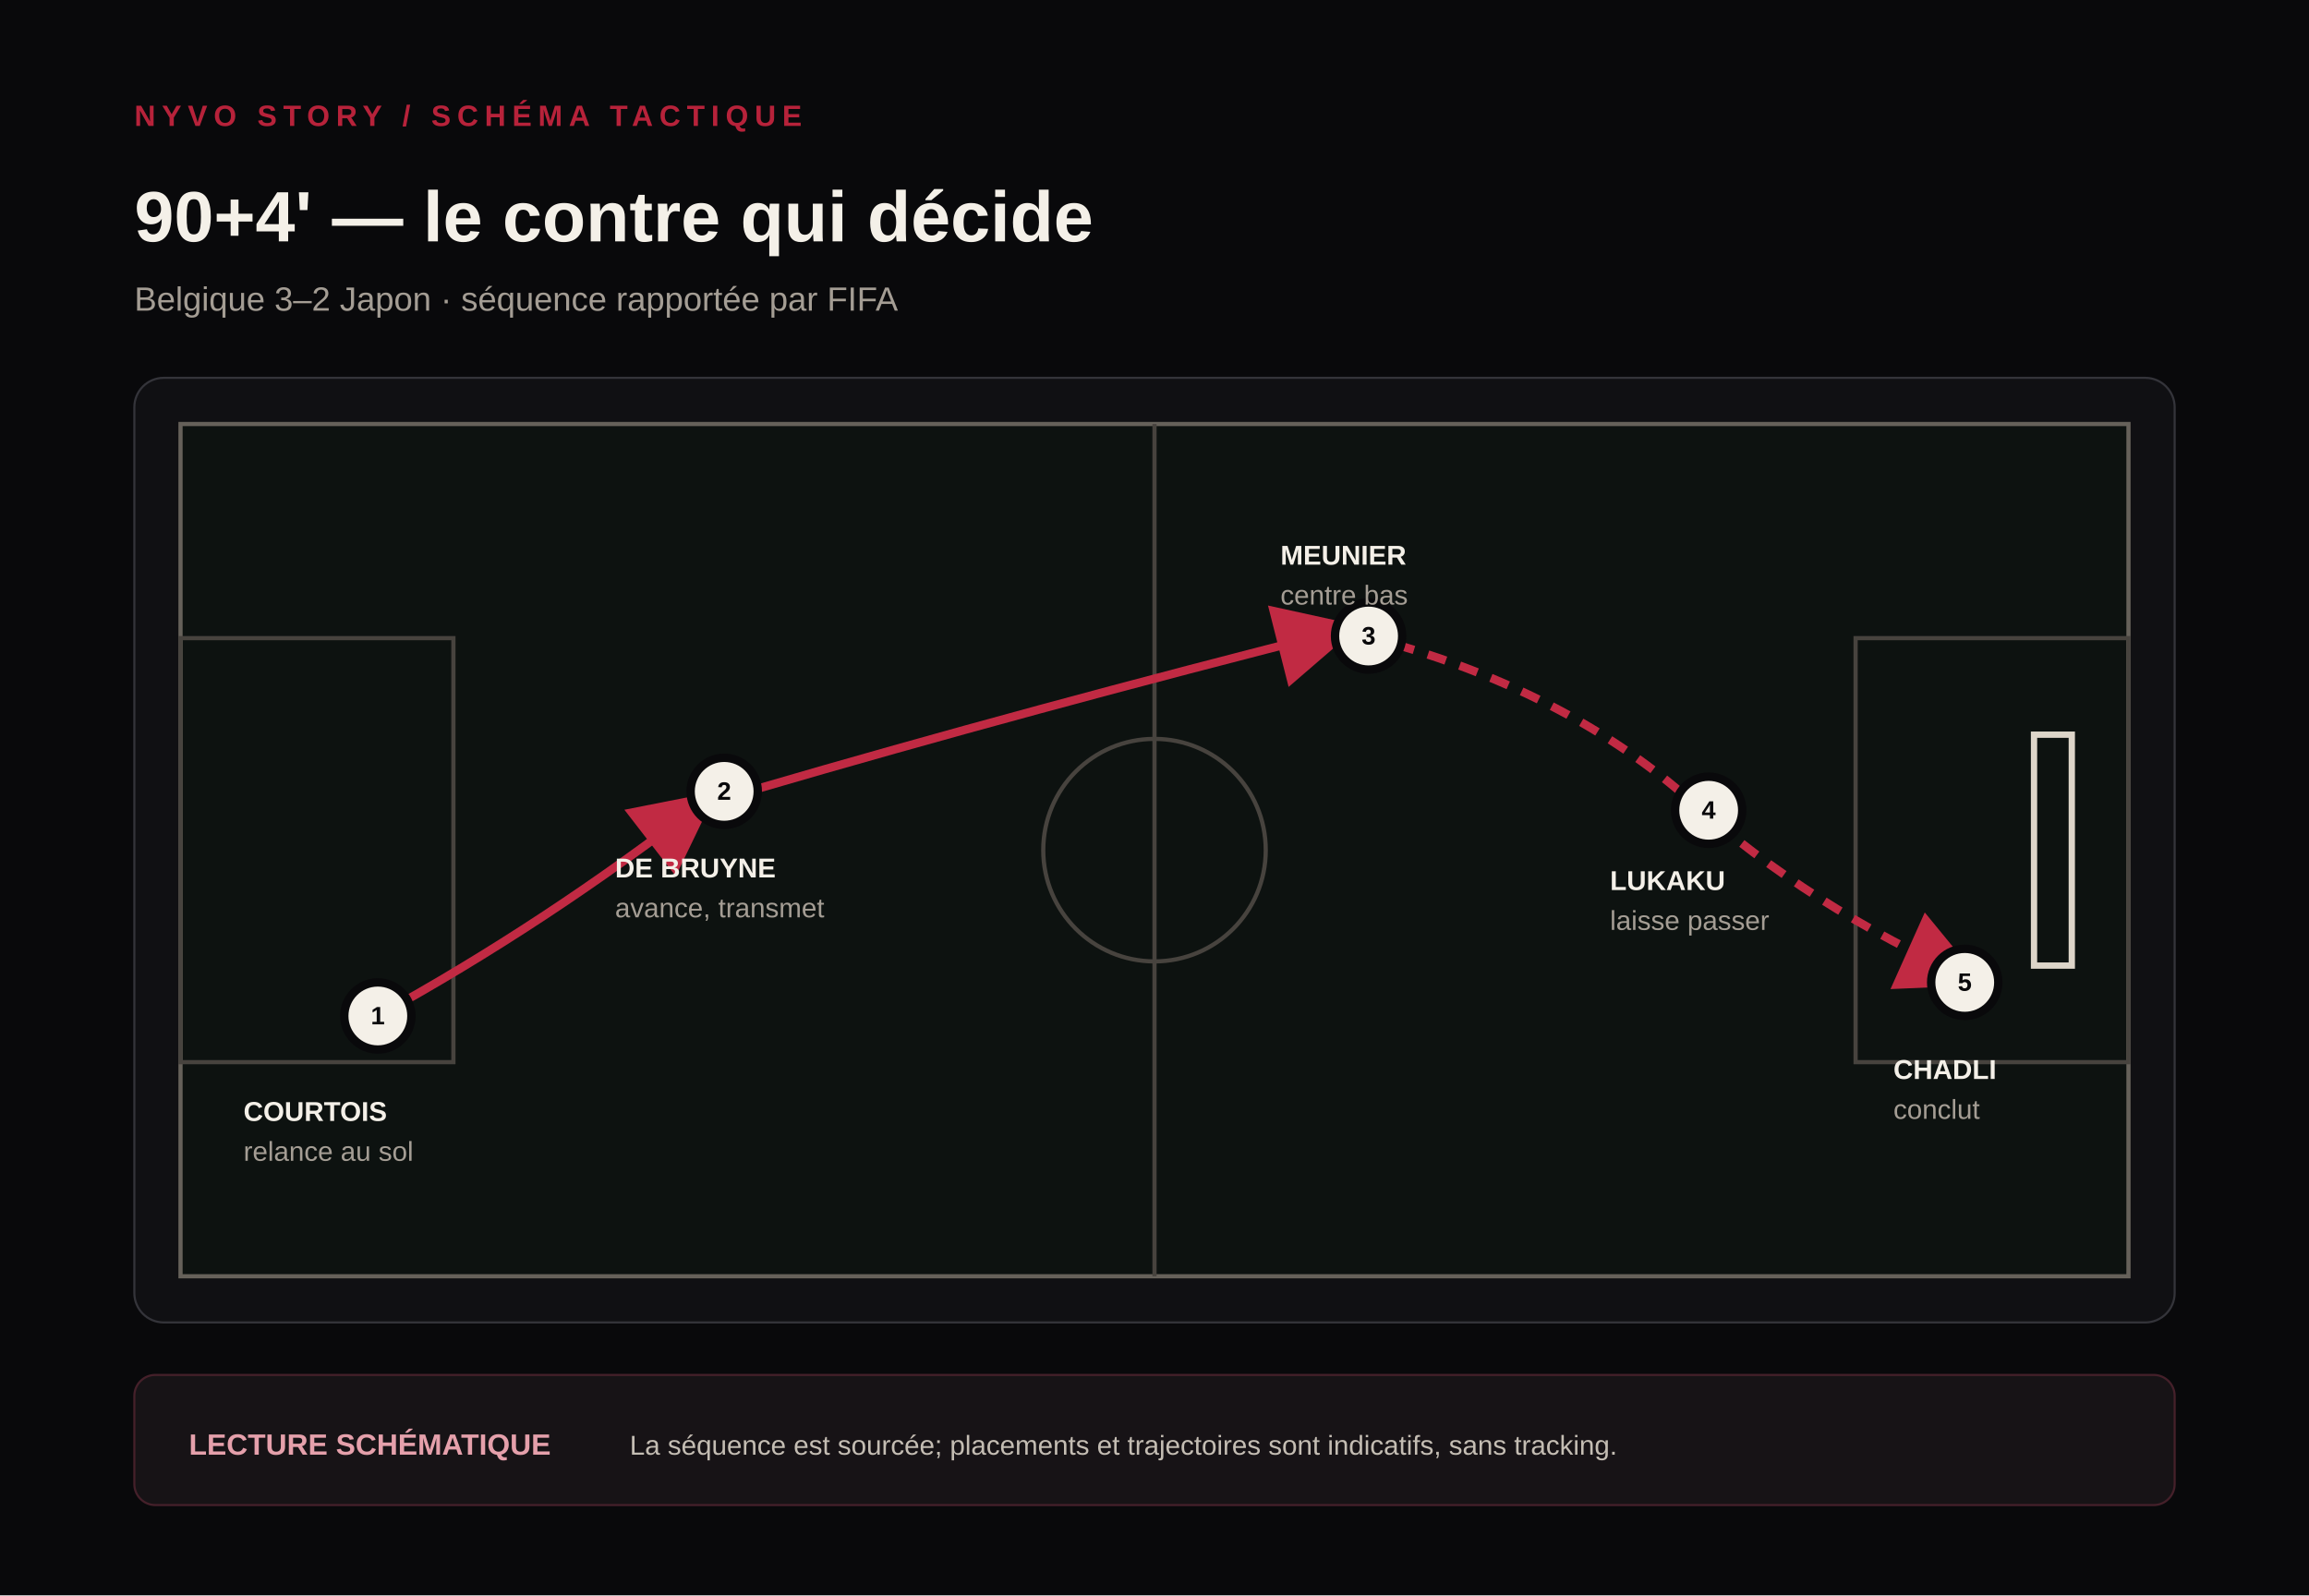
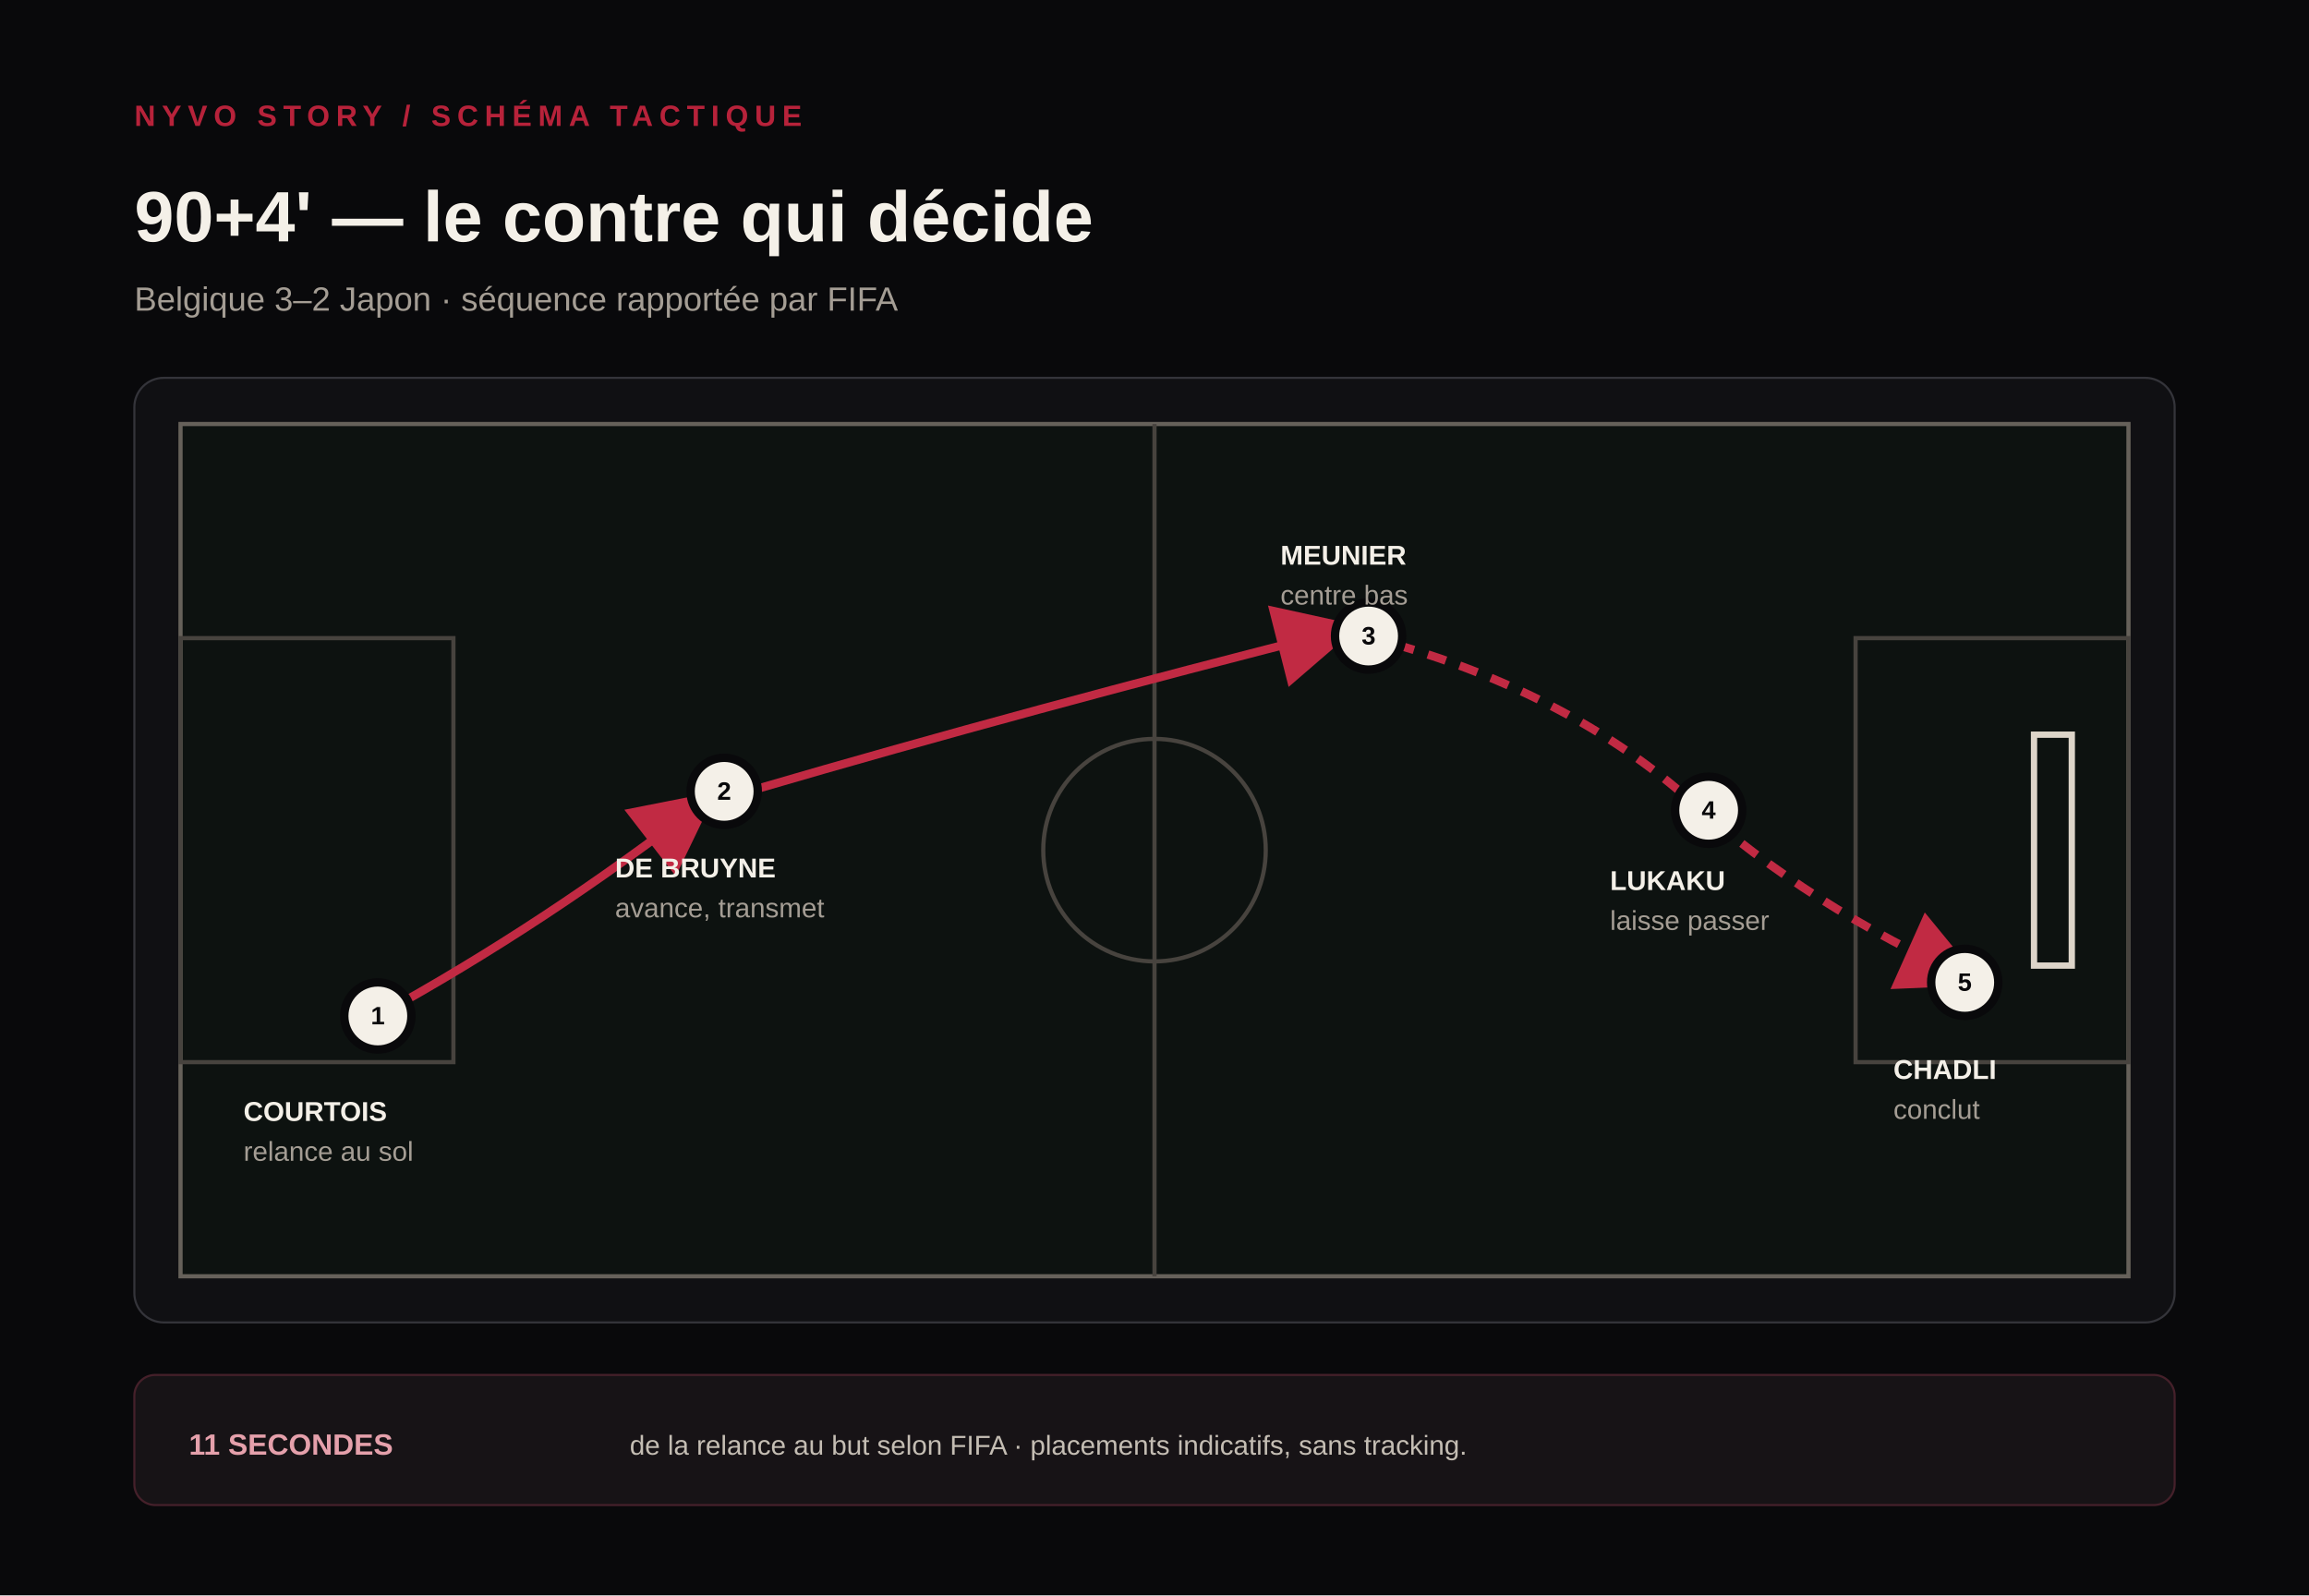
<svg xmlns="http://www.w3.org/2000/svg" viewBox="0 0 1100 760" role="img" aria-labelledby="t d">
  <defs>
    <marker id="a" markerWidth="10" markerHeight="10" refX="8" refY="5" orient="auto">
      <path d="M0 0 10 5 0 10z" fill="#C12A43" />
    </marker>
  </defs>
  <rect width="1100" height="760" fill="#09090B" />
  <text x="64" y="60" fill="#B7223A" font-family="Arial,sans-serif" font-size="14" font-weight="bold" letter-spacing="3">NYVO STORY / SCHÉMA TACTIQUE</text>
  <text x="64" y="115" fill="#F4F0E8" font-family="Arial,sans-serif" font-size="34" font-weight="bold">90+4' — le contre qui décide</text>
  <text x="64" y="148" fill="#A49D94" font-family="Arial,sans-serif" font-size="16">Belgique 3–2 Japon · séquence rapportée par FIFA</text>
  <rect x="64" y="180" width="972" height="450" rx="14" fill="#101013" stroke="#34343A" />
  <rect x="86" y="202" width="928" height="406" fill="#0D1210" stroke="#66615A" stroke-width="2" />
  <line x1="550" y1="202" x2="550" y2="608" stroke="#47433E" stroke-width="2" />
  <circle cx="550" cy="405" r="53" fill="none" stroke="#47433E" stroke-width="2" />
  <rect x="86" y="304" width="130" height="202" fill="none" stroke="#47433E" stroke-width="2" />
  <rect x="884" y="304" width="130" height="202" fill="none" stroke="#47433E" stroke-width="2" />
  <rect x="969" y="350" width="18" height="110" fill="none" stroke="#DDD5C9" stroke-width="3" />
  <path d="M180 484 Q260 440 335 382" fill="none" stroke="#C12A43" stroke-width="4" marker-end="url(#a)" />
  <path d="M360 376 Q490 338 640 300" fill="none" stroke="#C12A43" stroke-width="4" marker-end="url(#a)" />
  <path d="M665 307 Q750 332 806 382 T938 466" fill="none" stroke="#C12A43" stroke-width="4" stroke-dasharray="9 7" marker-end="url(#a)" />
  <g fill="#F4F0E8" stroke="#09090B" stroke-width="4">
    <circle cx="180" cy="484" r="16" />
    <circle cx="345" cy="377" r="16" />
    <circle cx="652" cy="303" r="16" />
    <circle cx="814" cy="386" r="16" />
    <circle cx="936" cy="468" r="16" />
  </g>
  <g fill="#09090B" font-family="Arial,sans-serif" font-size="12" font-weight="bold" text-anchor="middle">
    <text x="180" y="488">1</text>
    <text x="345" y="381">2</text>
    <text x="652" y="307">3</text>
    <text x="814" y="390">4</text>
    <text x="936" y="472">5</text>
  </g>
  <g font-family="Arial,sans-serif" font-size="13">
    <text x="116" y="534" fill="#F4F0E8" font-weight="bold">COURTOIS</text>
    <text x="116" y="553" fill="#A49D94">relance au sol</text>
    <text x="293" y="418" fill="#F4F0E8" font-weight="bold">DE BRUYNE</text>
    <text x="293" y="437" fill="#A49D94">avance, transmet</text>
    <text x="610" y="269" fill="#F4F0E8" font-weight="bold">MEUNIER</text>
    <text x="610" y="288" fill="#A49D94">centre bas</text>
    <text x="767" y="424" fill="#F4F0E8" font-weight="bold">LUKAKU</text>
    <text x="767" y="443" fill="#A49D94">laisse passer</text>
    <text x="902" y="514" fill="#F4F0E8" font-weight="bold">CHADLI</text>
    <text x="902" y="533" fill="#A49D94">conclut</text>
  </g>
  <rect x="64" y="655" width="972" height="62" rx="10" fill="#171316" stroke="#45202A" />
-   <text x="90" y="693" fill="#E5A0AB" font-family="Arial,sans-serif" font-size="14" font-weight="bold">LECTURE SCHÉMATIQUE</text>
-   <text x="300" y="693" fill="#C4BDB3" font-family="Arial,sans-serif" font-size="13">La séquence est sourcée; placements et trajectoires sont indicatifs, sans tracking.</text>
+   <text x="90" y="693" fill="#E5A0AB" font-family="Arial,sans-serif" font-size="14" font-weight="bold">11 SECONDES</text>
+   <text x="300" y="693" fill="#C4BDB3" font-family="Arial,sans-serif" font-size="13">de la relance au but selon FIFA · placements indicatifs, sans tracking.</text>
</svg>
